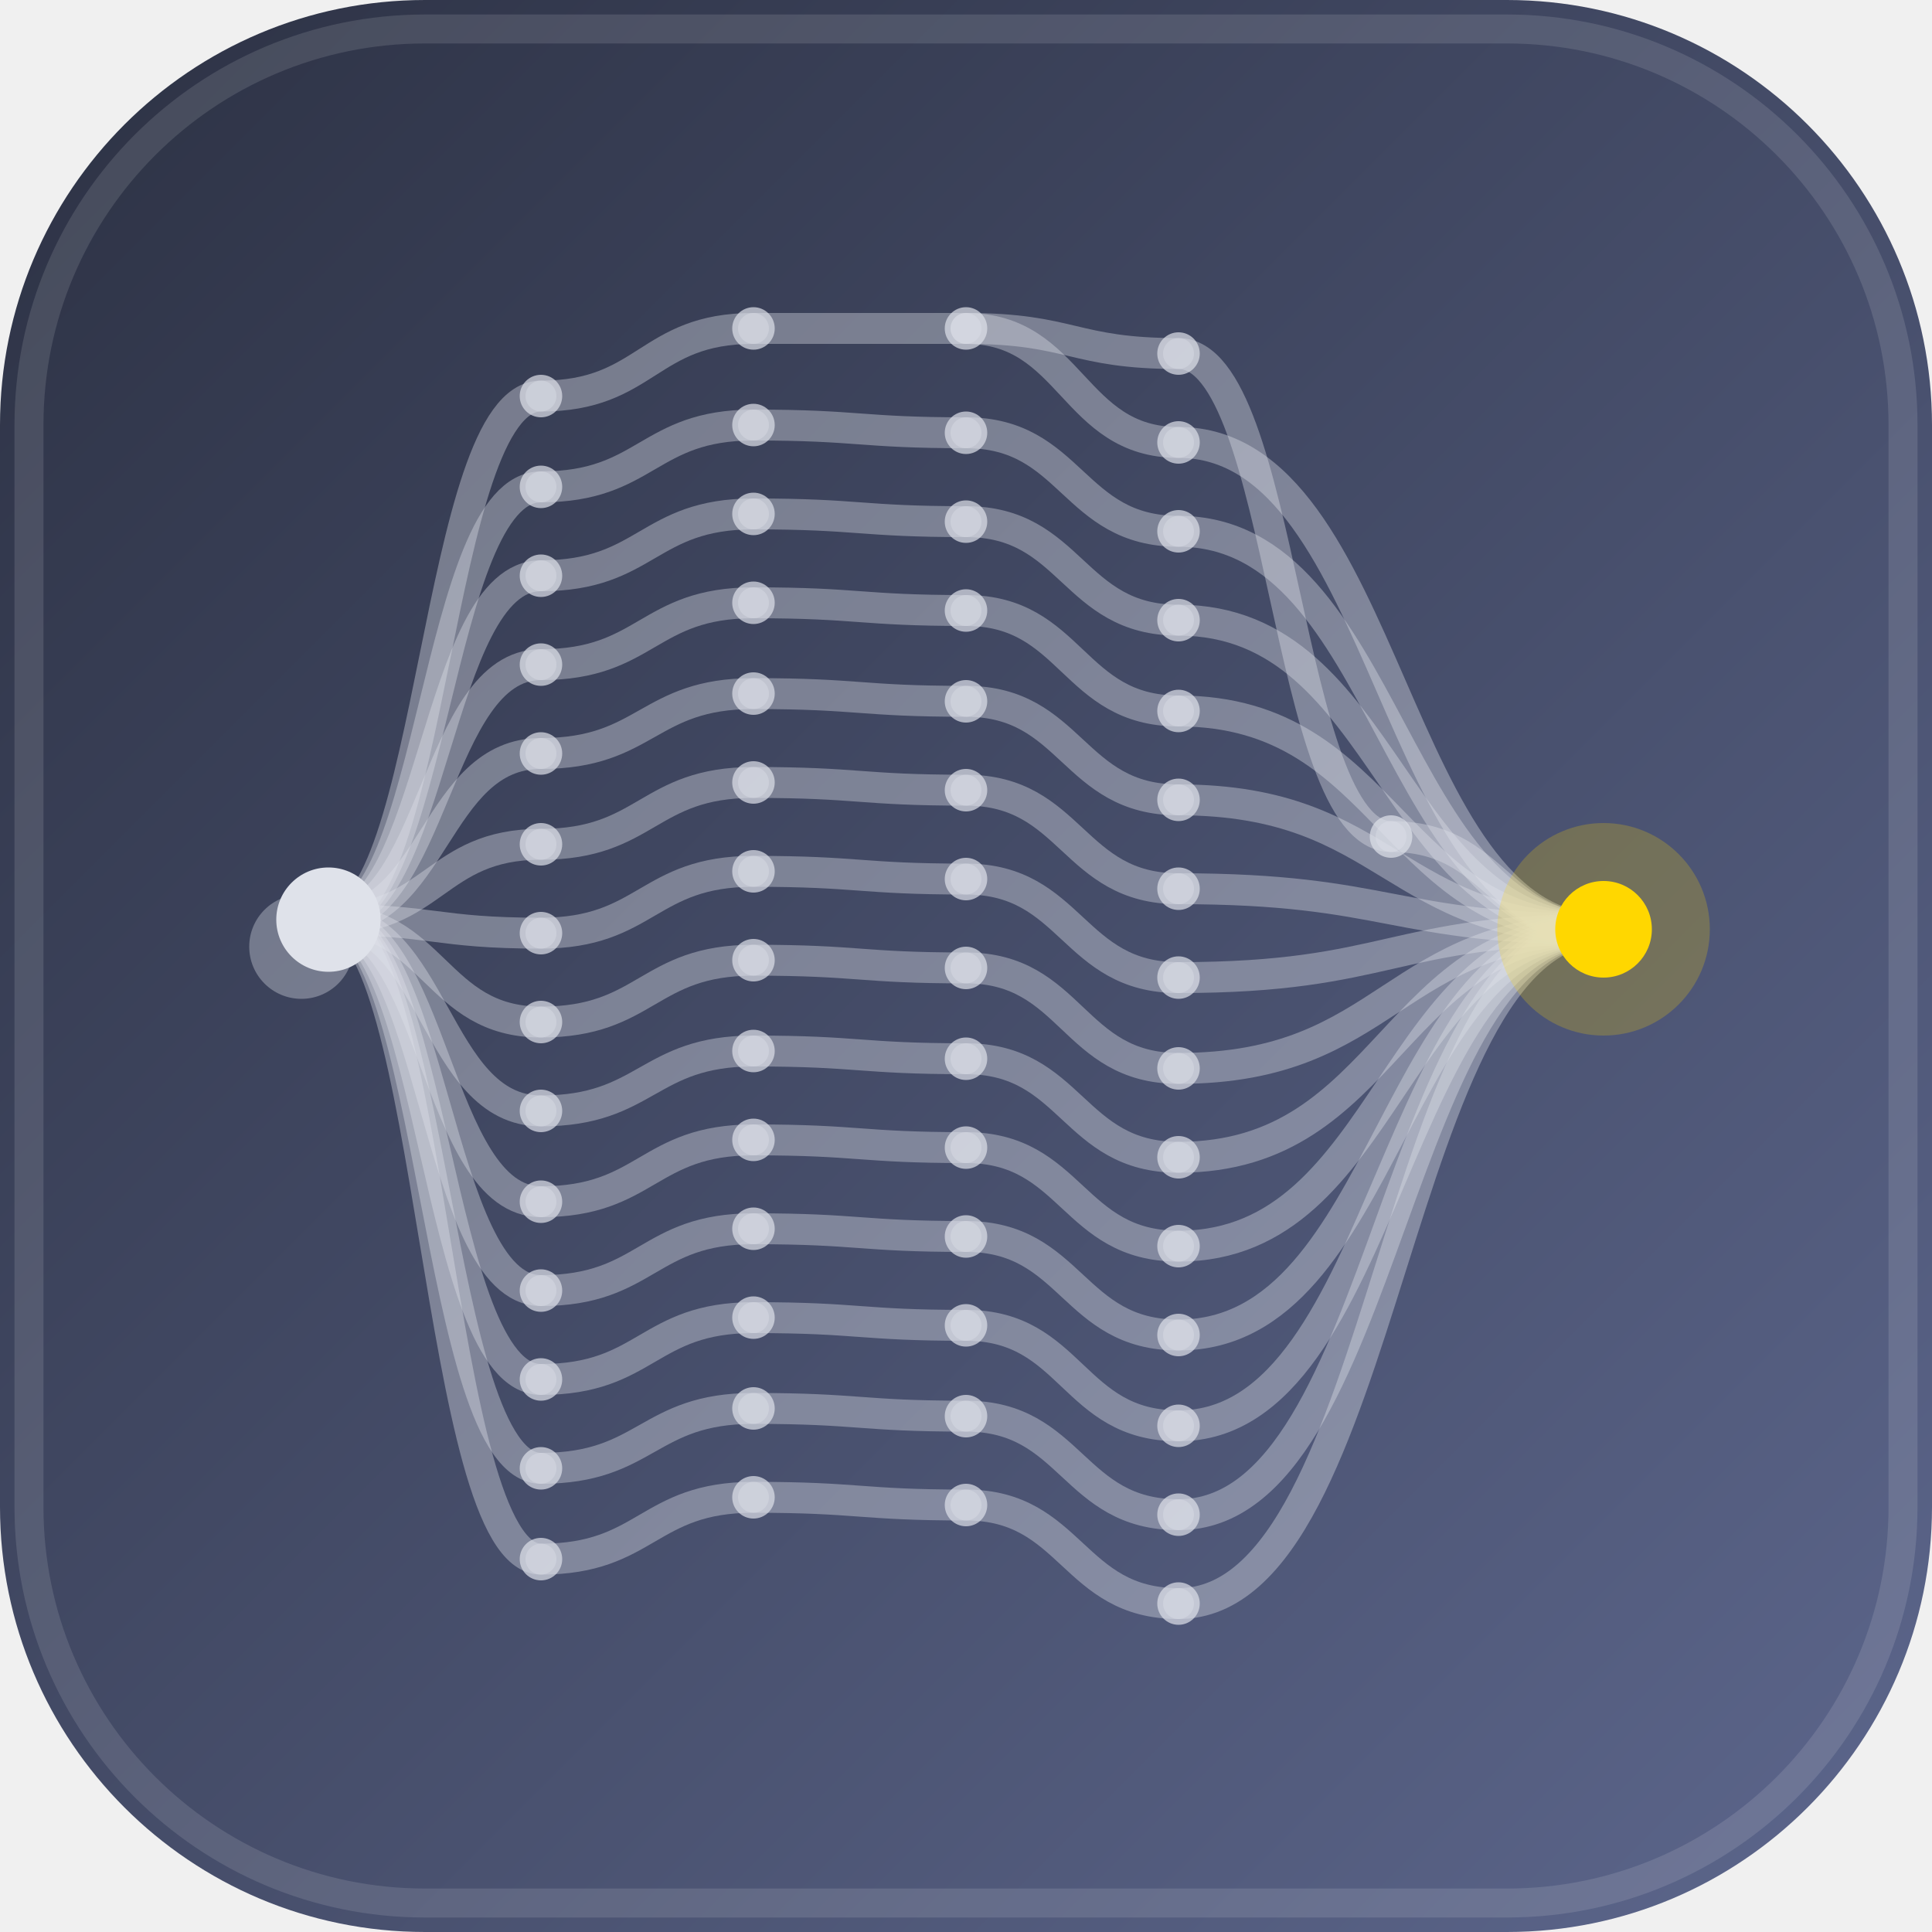
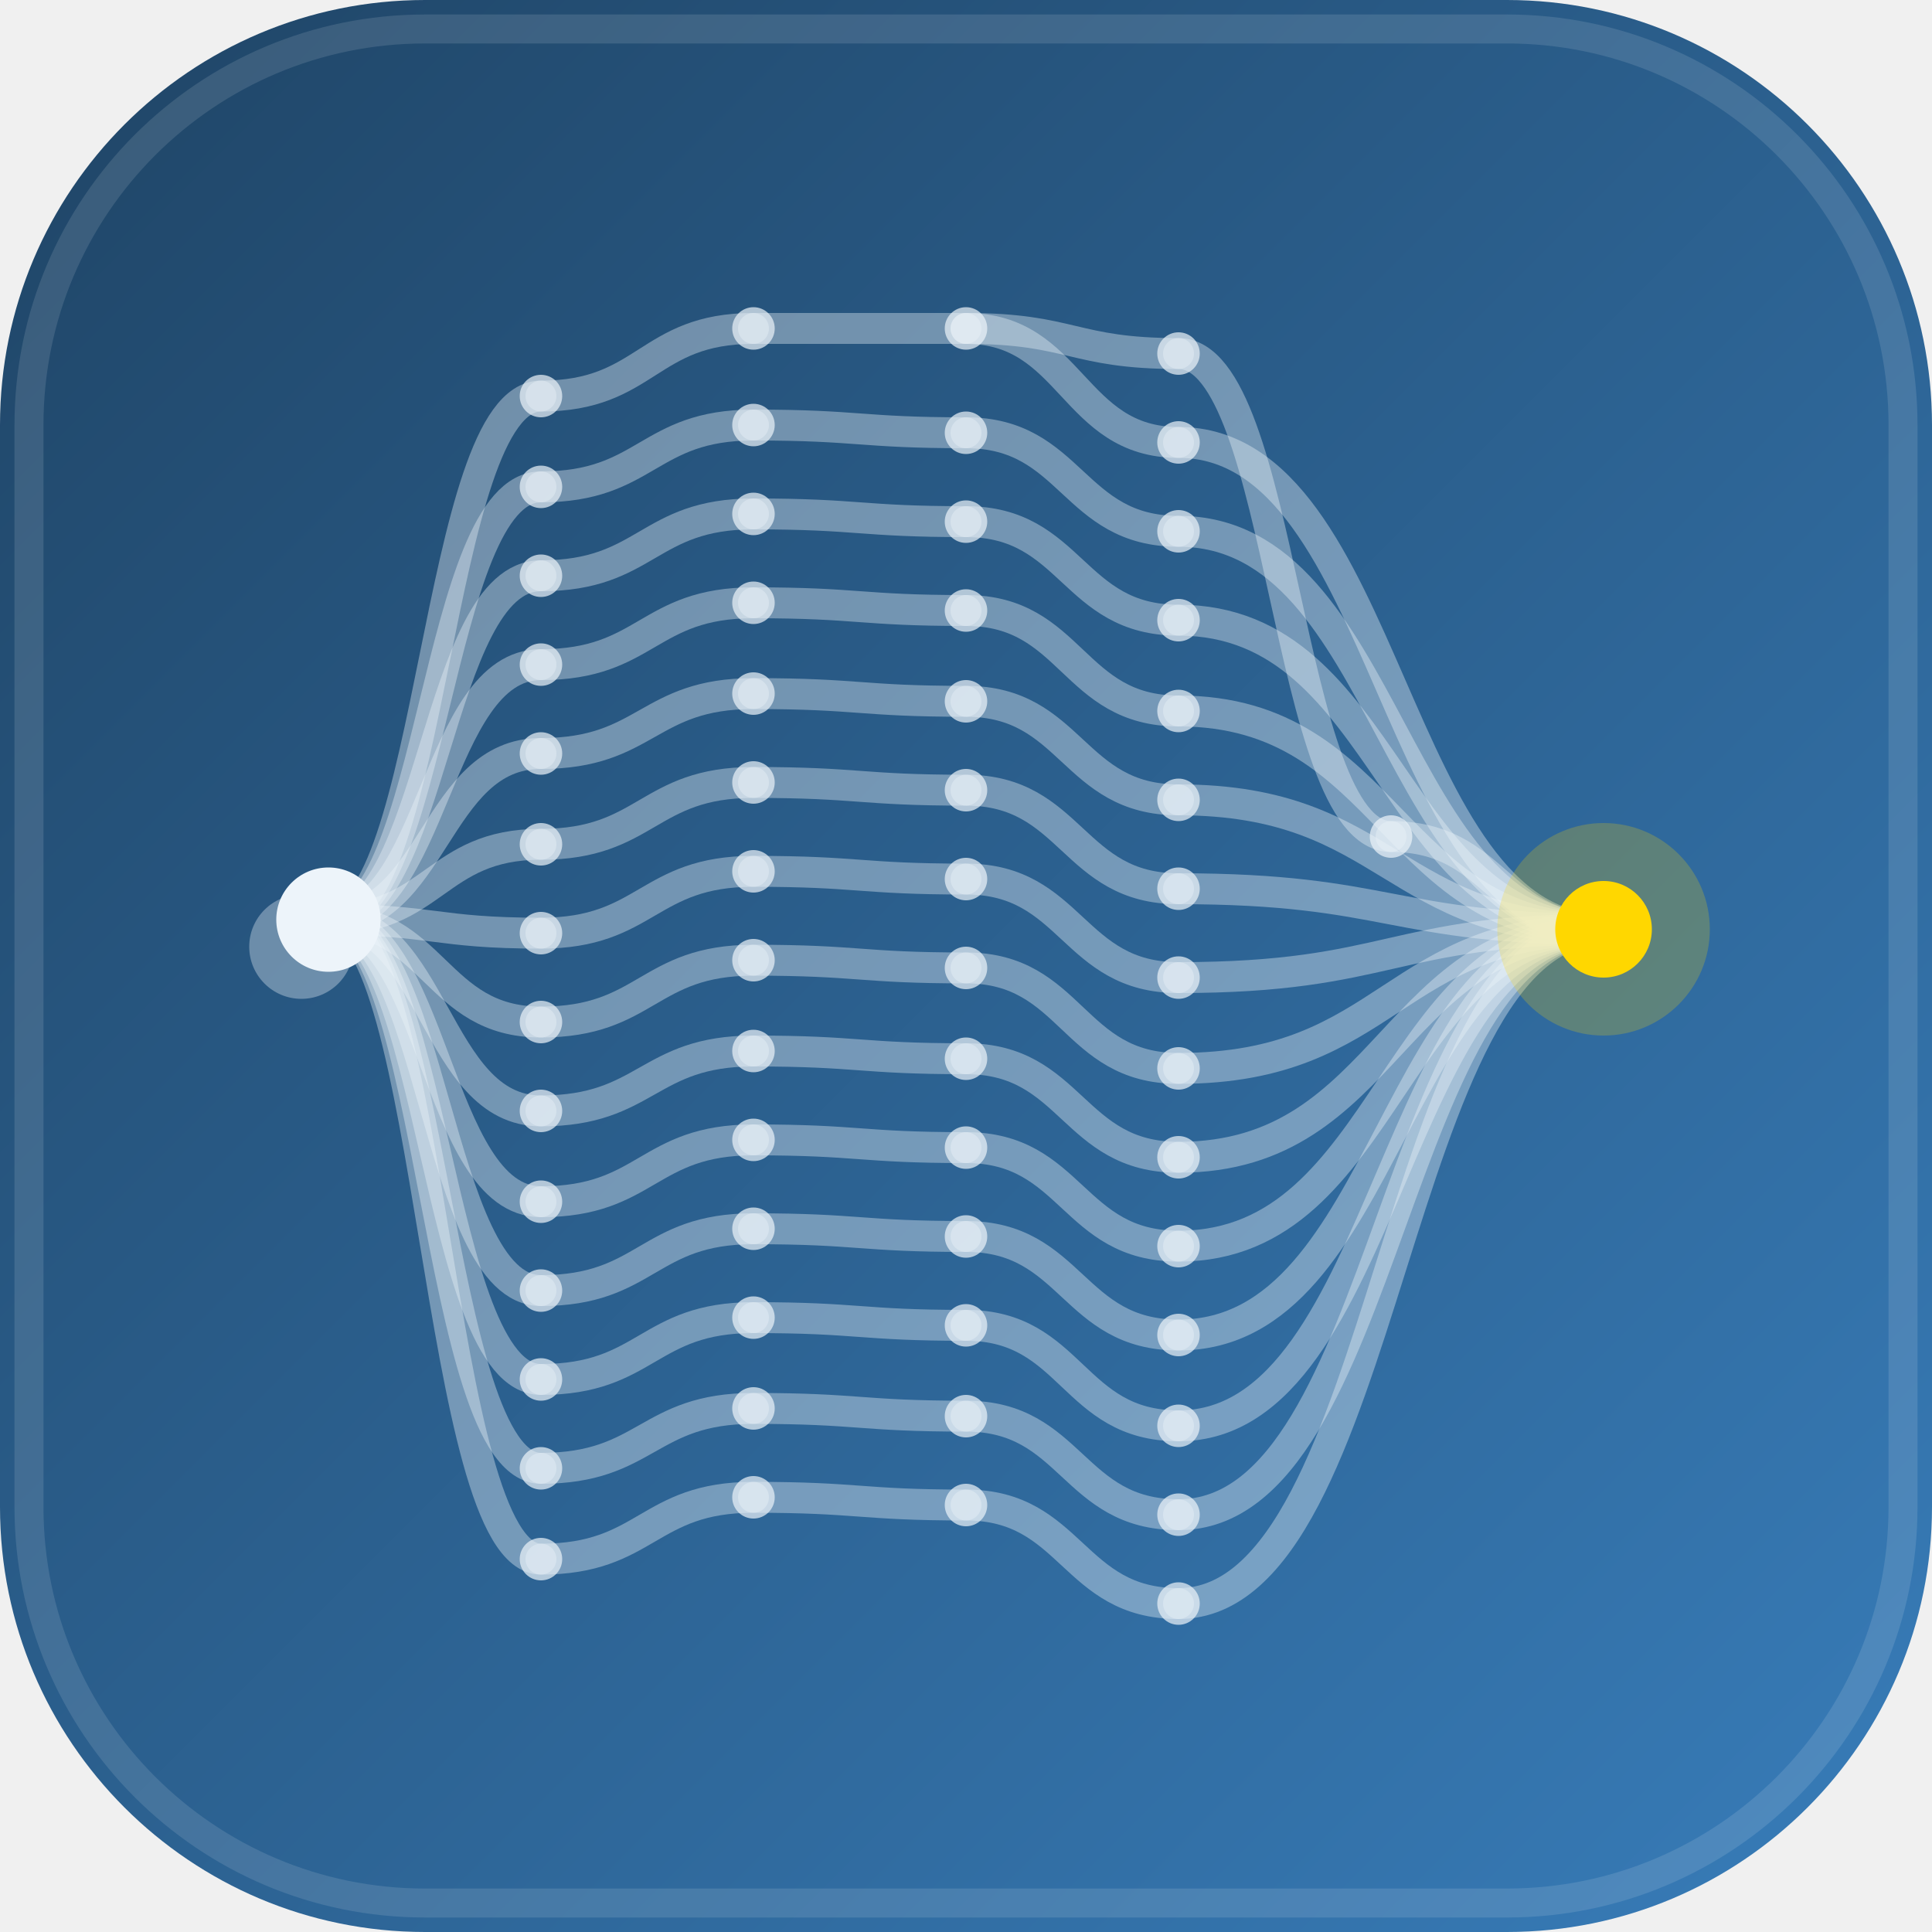
<svg xmlns="http://www.w3.org/2000/svg" width="48" height="48" viewBox="0 0 100 100" role="img" aria-label="Extract eggNOG-mapper annotation abundance tables: 60 steps, 7 stages deep, up to 15 in parallel, 1 output" class="workflow-glyph shrink-0">
  <defs>
    <linearGradient id="glyph-eggnog-mapper-abundance-tables-main" x1="0" y1="0" x2="1" y2="1">
-       <stop offset="0" stop-color="#2C3143" />
-       <stop offset="1" stop-color="#5D678D" />
+       <stop offset="0" stop-color="#1F4465" />
+       <stop offset="1" stop-color="#387DBA" />
    </linearGradient>
  </defs>
  <rect x="0" y="0" width="100" height="100" rx="22" fill="url(#glyph-eggnog-mapper-abundance-tables-main)" />
  <rect x="1.5" y="1.5" width="97" height="97" rx="20.5" fill="none" stroke="#ffffff" stroke-opacity="0.12" stroke-width="1.5" />
-   <g fill="none" stroke="#DFE2EA" stroke-linecap="round" stroke-width="1.6" stroke-opacity="0.38">
+   <g fill="none" stroke="#EDF4FA" stroke-linecap="round" stroke-width="1.6" stroke-opacity="0.38">
    <path d="M17 47.6C22.5 47.6 22.5 20.5 28 20.5" />
    <path d="M17 47.6C22.5 47.6 22.5 25.2 28 25.2" />
    <path d="M17 47.6C22.5 47.6 22.5 29.8 28 29.8" />
    <path d="M17 47.6C22.5 47.6 22.5 34.4 28 34.4" />
    <path d="M17 47.6C22.5 47.6 22.5 39 28 39" />
    <path d="M17 47.6C22.5 47.6 22.5 43.7 28 43.7" />
    <path d="M17 47.6C22.5 47.6 22.5 48.3 28 48.3" />
    <path d="M17 47.6C22.5 47.6 22.5 52.9 28 52.9" />
    <path d="M17 47.6C22.5 47.6 22.5 57.5 28 57.5" />
    <path d="M17 47.6C22.5 47.6 22.5 62.2 28 62.2" />
    <path d="M17 47.6C22.5 47.6 22.5 66.8 28 66.8" />
    <path d="M17 47.6C22.5 47.6 22.5 71.4 28 71.4" />
    <path d="M17 47.6C22.5 47.6 22.5 76 28 76" />
    <path d="M17 47.6C22.5 47.6 22.5 80.7 28 80.7" />
    <path d="M28 20.5C33.5 20.5 33.5 17 39 17" />
    <path d="M28 25.2C33.5 25.2 33.5 22 39 22" />
    <path d="M28 29.8C33.5 29.8 33.5 26.6 39 26.6" />
    <path d="M28 34.4C33.5 34.4 33.5 31.2 39 31.2" />
    <path d="M28 39C33.5 39 33.5 35.9 39 35.9" />
    <path d="M28 43.7C33.5 43.7 33.5 40.5 39 40.5" />
    <path d="M28 48.3C33.5 48.3 33.5 45.1 39 45.1" />
    <path d="M28 52.9C33.5 52.9 33.5 49.7 39 49.7" />
    <path d="M28 57.5C33.5 57.5 33.5 54.4 39 54.4" />
    <path d="M28 62.2C33.5 62.2 33.5 59 39 59" />
    <path d="M28 66.8C33.5 66.8 33.5 63.6 39 63.6" />
    <path d="M28 71.4C33.5 71.4 33.5 68.2 39 68.2" />
    <path d="M28 76C33.5 76 33.5 72.9 39 72.9" />
    <path d="M28 80.7C33.5 80.7 33.5 77.5 39 77.5" />
    <path d="M39 17C44.5 17 44.5 17 50 17" />
    <path d="M39 22C44.5 22 44.5 22.4 50 22.4" />
    <path d="M39 26.6C44.5 26.6 44.5 27 50 27" />
    <path d="M39 31.2C44.5 31.2 44.5 31.6 50 31.6" />
    <path d="M39 35.9C44.5 35.9 44.5 36.3 50 36.3" />
    <path d="M39 40.5C44.5 40.5 44.5 40.9 50 40.9" />
    <path d="M39 45.1C44.5 45.1 44.5 45.5 50 45.5" />
    <path d="M39 49.7C44.5 49.7 44.5 50.1 50 50.1" />
    <path d="M39 54.4C44.5 54.4 44.5 54.8 50 54.8" />
    <path d="M39 59C44.5 59 44.5 59.4 50 59.4" />
    <path d="M39 63.6C44.5 63.6 44.5 64 50 64" />
    <path d="M39 68.2C44.5 68.2 44.5 68.6 50 68.6" />
    <path d="M39 72.9C44.5 72.9 44.5 73.3 50 73.3" />
    <path d="M39 77.5C44.5 77.5 44.5 77.9 50 77.9" />
    <path d="M50 17C55.5 17 55.5 18.3 61 18.3" />
    <path d="M50 17C55.5 17 55.5 22.9 61 22.9" />
    <path d="M50 22.4C55.5 22.4 55.5 27.5 61 27.5" />
    <path d="M50 27C55.5 27 55.5 32.1 61 32.1" />
    <path d="M50 31.6C55.5 31.6 55.5 36.8 61 36.8" />
    <path d="M50 36.3C55.5 36.3 55.5 41.4 61 41.4" />
    <path d="M50 40.9C55.5 40.9 55.5 46 61 46" />
    <path d="M50 45.5C55.5 45.5 55.5 50.6 61 50.6" />
    <path d="M50 50.1C55.5 50.1 55.5 55.3 61 55.3" />
    <path d="M50 54.8C55.5 54.8 55.5 59.9 61 59.9" />
    <path d="M50 59.4C55.5 59.4 55.5 64.5 61 64.5" />
    <path d="M50 64C55.5 64 55.5 69.1 61 69.1" />
    <path d="M50 68.6C55.5 68.6 55.5 73.8 61 73.8" />
    <path d="M50 73.3C55.5 73.3 55.5 78.4 61 78.4" />
    <path d="M50 77.9C55.5 77.9 55.5 83 61 83" />
    <path d="M61 18.3C66.5 18.3 66.5 43.3 72 43.3" />
    <path d="M72 43.3C77.5 43.3 77.5 48.1 83 48.1" />
    <path d="M61 22.9C72 22.9 72 48.1 83 48.1" />
    <path d="M61 69.1C72 69.1 72 48.1 83 48.1" />
    <path d="M61 73.8C72 73.8 72 48.1 83 48.1" />
    <path d="M61 78.4C72 78.4 72 48.1 83 48.1" />
    <path d="M61 83C72 83 72 48.1 83 48.1" />
    <path d="M61 27.5C72 27.5 72 48.1 83 48.1" />
    <path d="M61 32.1C72 32.1 72 48.1 83 48.1" />
    <path d="M61 36.8C72 36.8 72 48.1 83 48.1" />
    <path d="M61 41.4C72 41.4 72 48.1 83 48.1" />
    <path d="M61 46C72 46 72 48.1 83 48.1" />
    <path d="M61 50.6C72 50.6 72 48.1 83 48.1" />
    <path d="M61 55.3C72 55.3 72 48.1 83 48.1" />
    <path d="M61 59.9C72 59.9 72 48.1 83 48.1" />
    <path d="M61 64.5C72 64.5 72 48.1 83 48.1" />
  </g>
  <circle cx="83" cy="48.1" r="5.5" fill="#FFD700" fill-opacity="0.22" />
-   <g fill="#DFE2EA" fill-opacity="0.7">
+   <g fill="#EDF4FA" fill-opacity="0.7">
    <circle cx="28" cy="20.5" r="1.1" />
    <circle cx="28" cy="25.2" r="1.1" />
    <circle cx="28" cy="29.8" r="1.1" />
    <circle cx="28" cy="34.4" r="1.1" />
    <circle cx="28" cy="39" r="1.1" />
    <circle cx="28" cy="43.7" r="1.1" />
    <circle cx="28" cy="48.3" r="1.1" />
    <circle cx="28" cy="52.9" r="1.1" />
    <circle cx="28" cy="57.5" r="1.1" />
    <circle cx="28" cy="62.2" r="1.1" />
    <circle cx="28" cy="66.8" r="1.1" />
    <circle cx="28" cy="71.4" r="1.1" />
    <circle cx="28" cy="76" r="1.1" />
    <circle cx="28" cy="80.7" r="1.1" />
    <circle cx="39" cy="17" r="1.1" />
    <circle cx="39" cy="22" r="1.1" />
    <circle cx="39" cy="26.6" r="1.1" />
    <circle cx="39" cy="31.2" r="1.1" />
    <circle cx="39" cy="35.9" r="1.1" />
    <circle cx="39" cy="40.5" r="1.1" />
    <circle cx="39" cy="45.1" r="1.1" />
    <circle cx="39" cy="49.7" r="1.1" />
    <circle cx="39" cy="54.4" r="1.1" />
    <circle cx="39" cy="59" r="1.1" />
    <circle cx="39" cy="63.6" r="1.1" />
    <circle cx="39" cy="68.2" r="1.1" />
    <circle cx="39" cy="72.9" r="1.1" />
    <circle cx="39" cy="77.5" r="1.1" />
    <circle cx="50" cy="17" r="1.1" />
    <circle cx="50" cy="22.4" r="1.1" />
    <circle cx="50" cy="27" r="1.1" />
    <circle cx="50" cy="31.6" r="1.1" />
    <circle cx="50" cy="36.3" r="1.1" />
    <circle cx="50" cy="40.9" r="1.1" />
    <circle cx="50" cy="45.5" r="1.1" />
    <circle cx="50" cy="50.1" r="1.1" />
    <circle cx="50" cy="54.8" r="1.1" />
    <circle cx="50" cy="59.4" r="1.1" />
    <circle cx="50" cy="64" r="1.1" />
    <circle cx="50" cy="68.6" r="1.1" />
    <circle cx="50" cy="73.3" r="1.1" />
    <circle cx="50" cy="77.9" r="1.1" />
    <circle cx="61" cy="18.3" r="1.1" />
    <circle cx="61" cy="22.9" r="1.1" />
    <circle cx="61" cy="27.5" r="1.1" />
    <circle cx="61" cy="32.1" r="1.1" />
    <circle cx="61" cy="36.8" r="1.1" />
    <circle cx="61" cy="41.4" r="1.1" />
    <circle cx="61" cy="46" r="1.1" />
    <circle cx="61" cy="50.6" r="1.1" />
    <circle cx="61" cy="55.3" r="1.1" />
    <circle cx="61" cy="59.9" r="1.1" />
    <circle cx="61" cy="64.5" r="1.1" />
    <circle cx="61" cy="69.1" r="1.1" />
    <circle cx="61" cy="73.8" r="1.1" />
    <circle cx="61" cy="78.4" r="1.1" />
    <circle cx="61" cy="83" r="1.1" />
    <circle cx="72" cy="43.3" r="1.1" />
  </g>
-   <g fill="#DFE2EA">
+   <g fill="#EDF4FA">
    <g>
      <circle cx="15.6" cy="49" r="2.7" fill-opacity="0.35" />
      <circle cx="17" cy="47.6" r="2.7" />
    </g>
  </g>
  <g fill="#FFD700">
    <circle cx="83" cy="48.1" r="2.5" />
  </g>
</svg>
